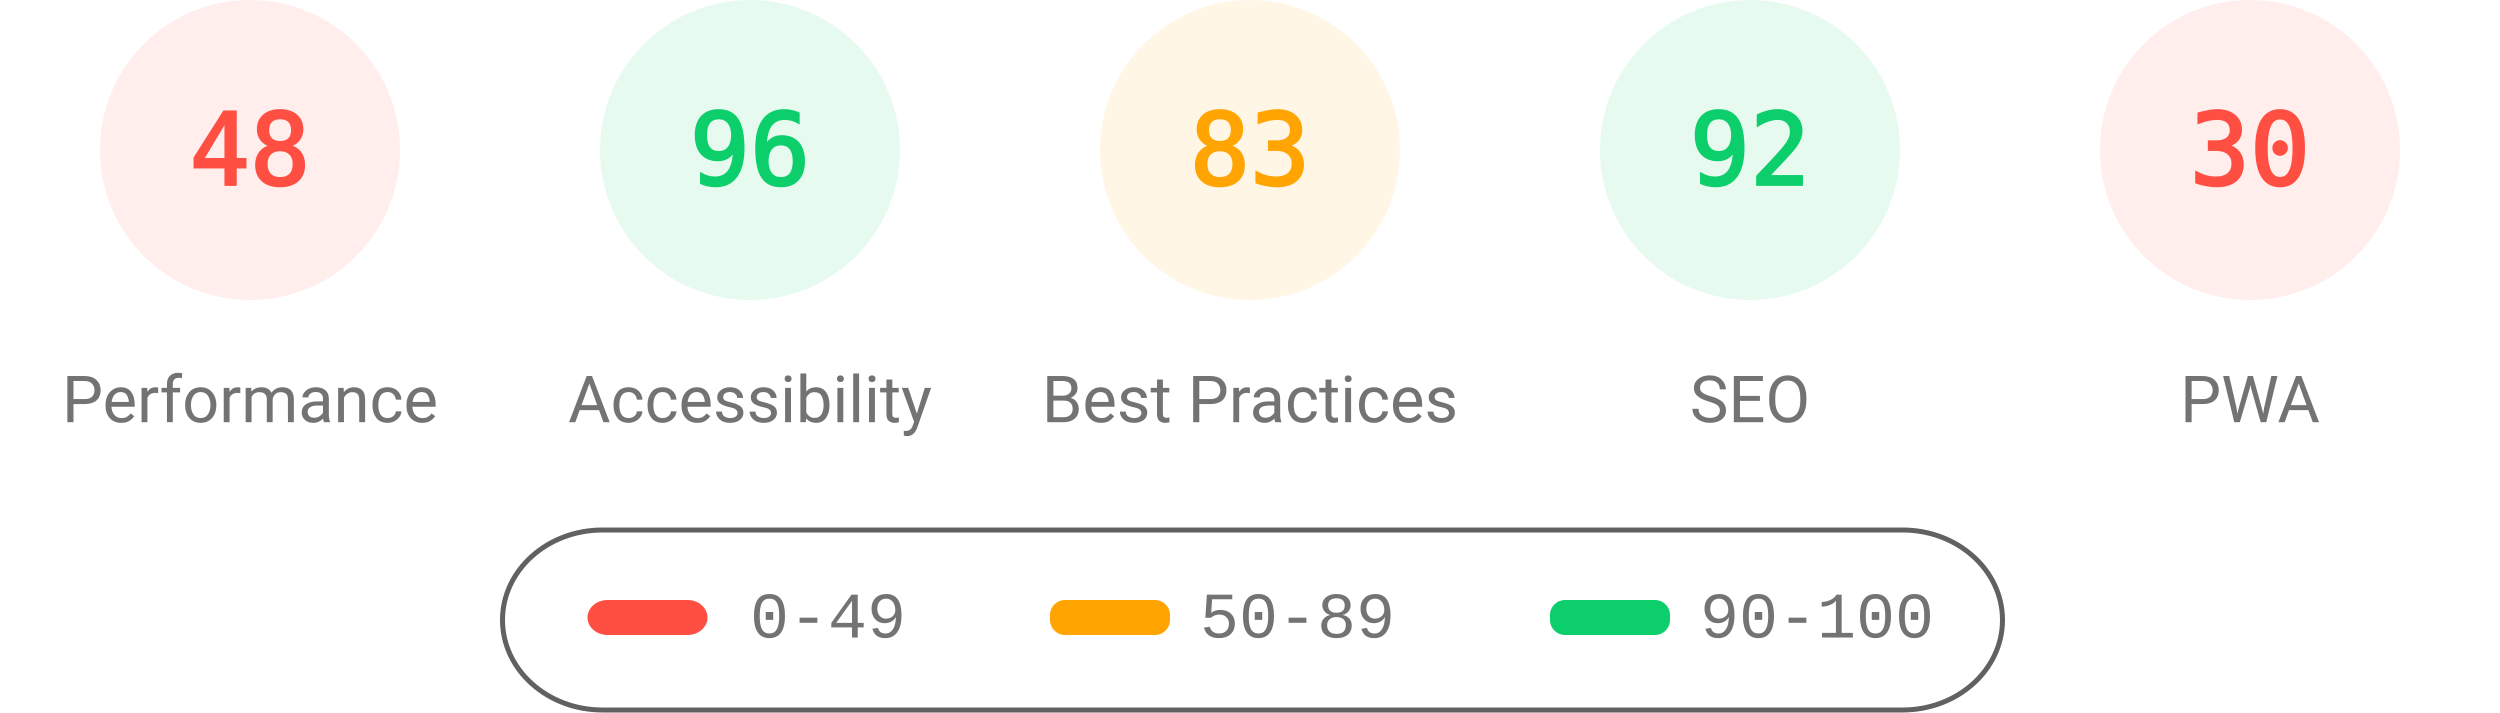
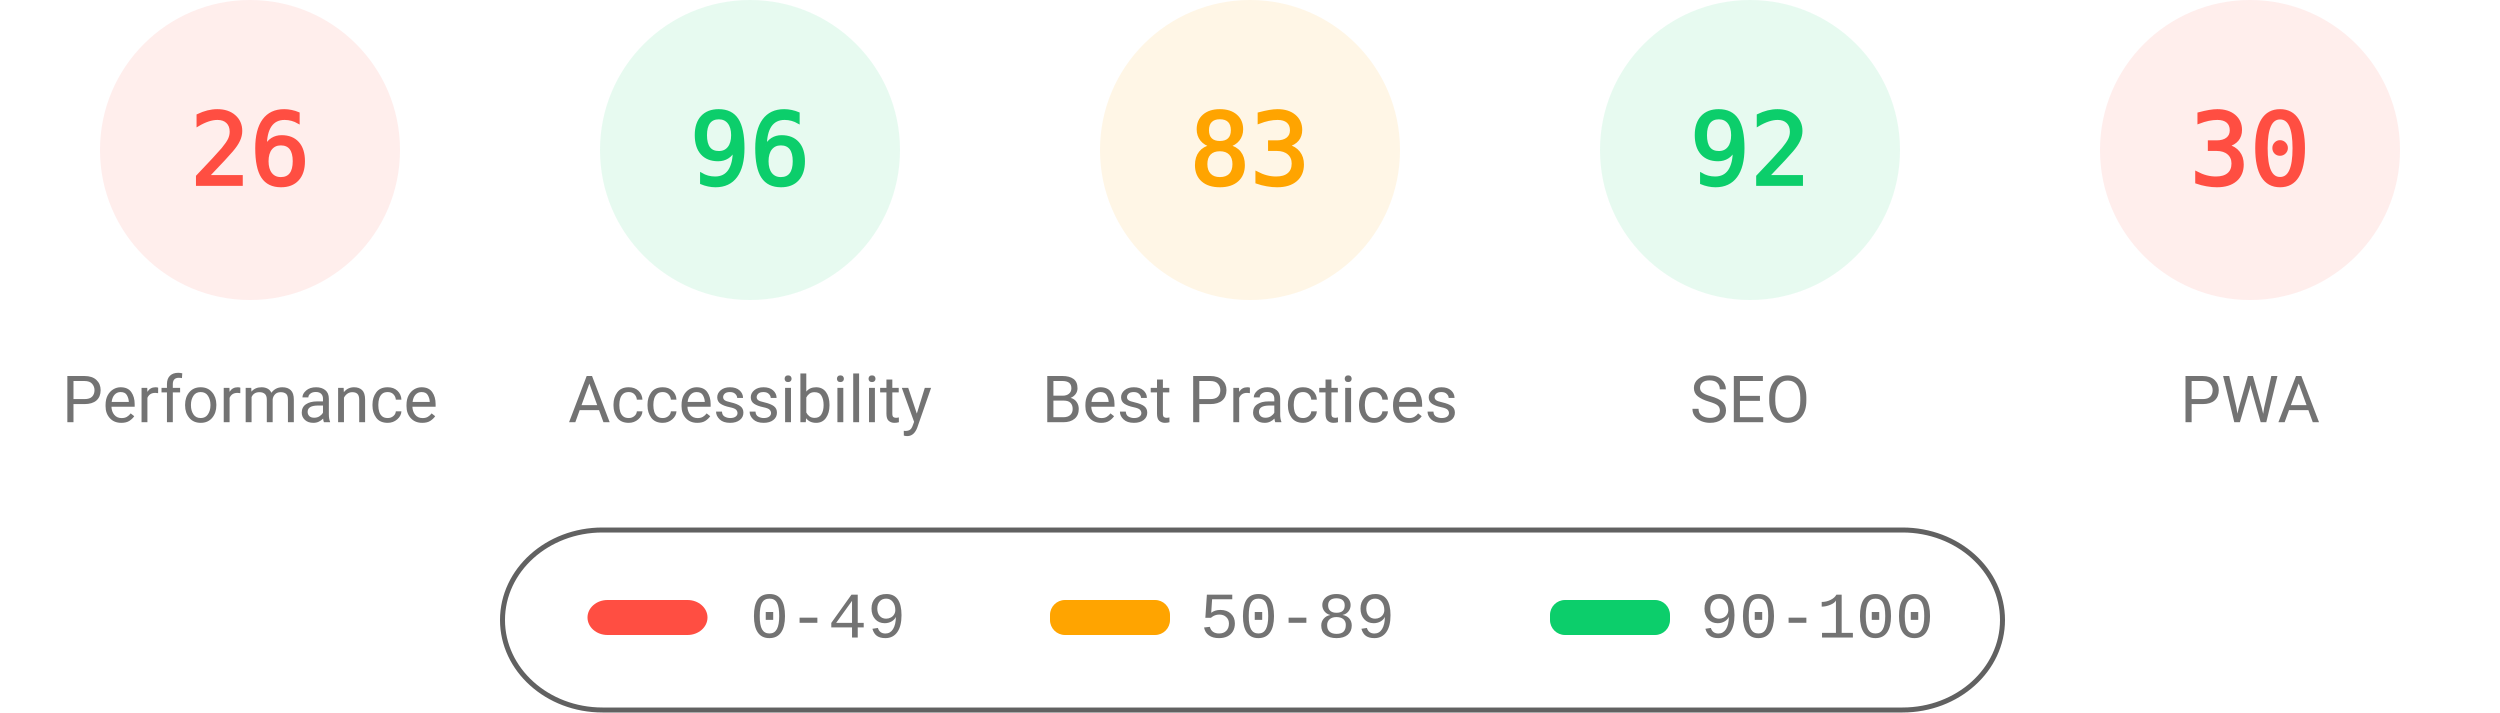
<svg xmlns="http://www.w3.org/2000/svg" fill="none" width="1000" height="285">
  <style>.gauge-base{opacity:.1}.gauge-arc{fill:none;animation-delay:250ms;stroke-linecap:round;transform:rotate(-90deg);transform-origin:100px 60px;animation:load-gauge 1s ease forwards}.guage-text{font-size:40px;font-family:monospace;text-align:center}.guage-red{color:#ff4e42;fill:#ff4e42;stroke:#ff4e42}.guage-orange{color:#ffa400;fill:#ffa400;stroke:#ffa400}.guage-green{color:#0cce6b;fill:#0cce6b;stroke:#0cce6b}.guage-undefined{color:#5c5c5c;fill:#5c5c5c;stroke:#5c5c5c}.guage-title{color:#737373;fill:#737373;stroke:none;font-size:26px;line-height:26px;font-family:Roboto,Halvetica,Arial,sans-serif}@keyframes load-gauge{from{stroke-dasharray:0 352.858}}</style>
  <svg class="guage-div guage-perf guage-red" viewBox="0 0 200 200" width="200" height="200">
    <circle class="gauge-base" r="56" cx="100" cy="60" stroke-width="8" />
-     <circle class="gauge-arc guage-arc-1" r="56" cx="100" cy="60" stroke-width="8" style="stroke-dasharray:168.892,351.858" />
-     <text class="guage-text" x="100" y="60" alignment-baseline="central" dominant-baseline="central" text-anchor="middle">48</text>
+     <circle class="gauge-arc guage-arc-1" r="56" cx="100" cy="60" stroke-width="8" style="stroke-dasharray:91.483,351.858" />
+     <text class="guage-text" x="100" y="60" alignment-baseline="central" dominant-baseline="central" text-anchor="middle">26</text>
    <text class="guage-title" x="100" y="160" alignment-baseline="central" dominant-baseline="central" text-anchor="middle">Performance</text>
  </svg>
  <svg class="guage-div guage-acc guage-green" viewBox="0 0 200 200" width="200" height="200" x="200">
    <circle class="gauge-base" r="56" cx="100" cy="60" stroke-width="8" />
    <circle class="gauge-arc guage-arc-2" r="56" cx="100" cy="60" stroke-width="8" style="stroke-dasharray:337.784,351.858" />
    <text class="guage-text" x="100" y="60" alignment-baseline="central" dominant-baseline="central" text-anchor="middle">96</text>
    <text class="guage-title" x="100" y="160" alignment-baseline="central" dominant-baseline="central" text-anchor="middle">Accessibility</text>
  </svg>
  <svg class="guage-div guage-best guage-orange" viewBox="0 0 200 200" width="200" height="200" x="400">
    <circle class="gauge-base" r="56" cx="100" cy="60" stroke-width="8" />
    <circle class="gauge-arc guage-arc-3" r="56" cx="100" cy="60" stroke-width="8" style="stroke-dasharray:292.042,351.858" />
    <text class="guage-text" x="100" y="60" alignment-baseline="central" dominant-baseline="central" text-anchor="middle">83</text>
    <text class="guage-title" x="100" y="160" alignment-baseline="central" dominant-baseline="central" text-anchor="middle">Best Practices</text>
  </svg>
  <svg class="guage-div guage-seo guage-green" viewBox="0 0 200 200" width="200" height="200" x="600">
    <circle class="gauge-base" r="56" cx="100" cy="60" stroke-width="8" />
    <circle class="gauge-arc guage-arc-4" r="56" cx="100" cy="60" stroke-width="8" style="stroke-dasharray:323.709,351.858" />
    <text class="guage-text" x="100" y="60" alignment-baseline="central" dominant-baseline="central" text-anchor="middle">92</text>
    <text class="guage-title" x="100" y="160" alignment-baseline="central" dominant-baseline="central" text-anchor="middle">SEO</text>
  </svg>
  <svg class="guage-div guage-pwa guage-red" viewBox="0 0 200 200" width="200" height="200" x="800">
    <circle class="gauge-base" r="56" cx="100" cy="60" stroke-width="8" />
    <circle class="gauge-arc guage-arc-4" r="56" cx="100" cy="60" stroke-width="8" style="stroke-dasharray:105.557,351.858" />
    <text class="guage-text" x="100" y="60" alignment-baseline="central" dominant-baseline="central" text-anchor="middle">30</text>
    <text class="guage-title" x="100" y="160" alignment-baseline="central" dominant-baseline="central" text-anchor="middle">PWA</text>
  </svg>
  <svg width="604" height="76" x="200" y="210">
    <path fill="none" id="canvas_background" d="M-1-1h604v80H-1z" />
    <rect fill-opacity="0" stroke="#616161" stroke-width="2" rx="40" id="svg_2" height="72" width="600" y="2" x="1" fill="#000" />
    <rect stroke="#000" rx="8" id="svg_3" height="14" width="48" y="30" x="35" stroke-opacity="null" stroke-width="0" fill="#ff4e42" />
    <rect stroke="#000" rx="6" id="svg_4" height="14" width="48" y="30" x="220" stroke-opacity="null" stroke-width="0" fill="#ffa400" />
    <rect stroke="#000" rx="6" id="svg_5" height="14" width="48" y="30" x="420" stroke-opacity="null" stroke-width="0" fill="#0cce6b" />
    <text xml:space="preserve" text-anchor="start" font-family="'Courier New', Courier, monospace" font-size="26" id="svg_6" y="45" x="100" stroke-opacity="null" stroke-width="0" stroke="#000" fill="#737373">0-49</text>
    <text xml:space="preserve" text-anchor="start" font-family="'Courier New', Courier, monospace" font-size="26" id="svg_7" y="45" x="280" stroke-opacity="null" stroke-width="0" stroke="#000" fill="#737373">50-89</text>
    <text xml:space="preserve" text-anchor="start" font-family="'Courier New', Courier, monospace" font-size="26" id="svg_8" y="45" x="480" stroke-opacity="null" stroke-width="0" stroke="#000" fill="#737373">90-100</text>
  </svg>
</svg>
